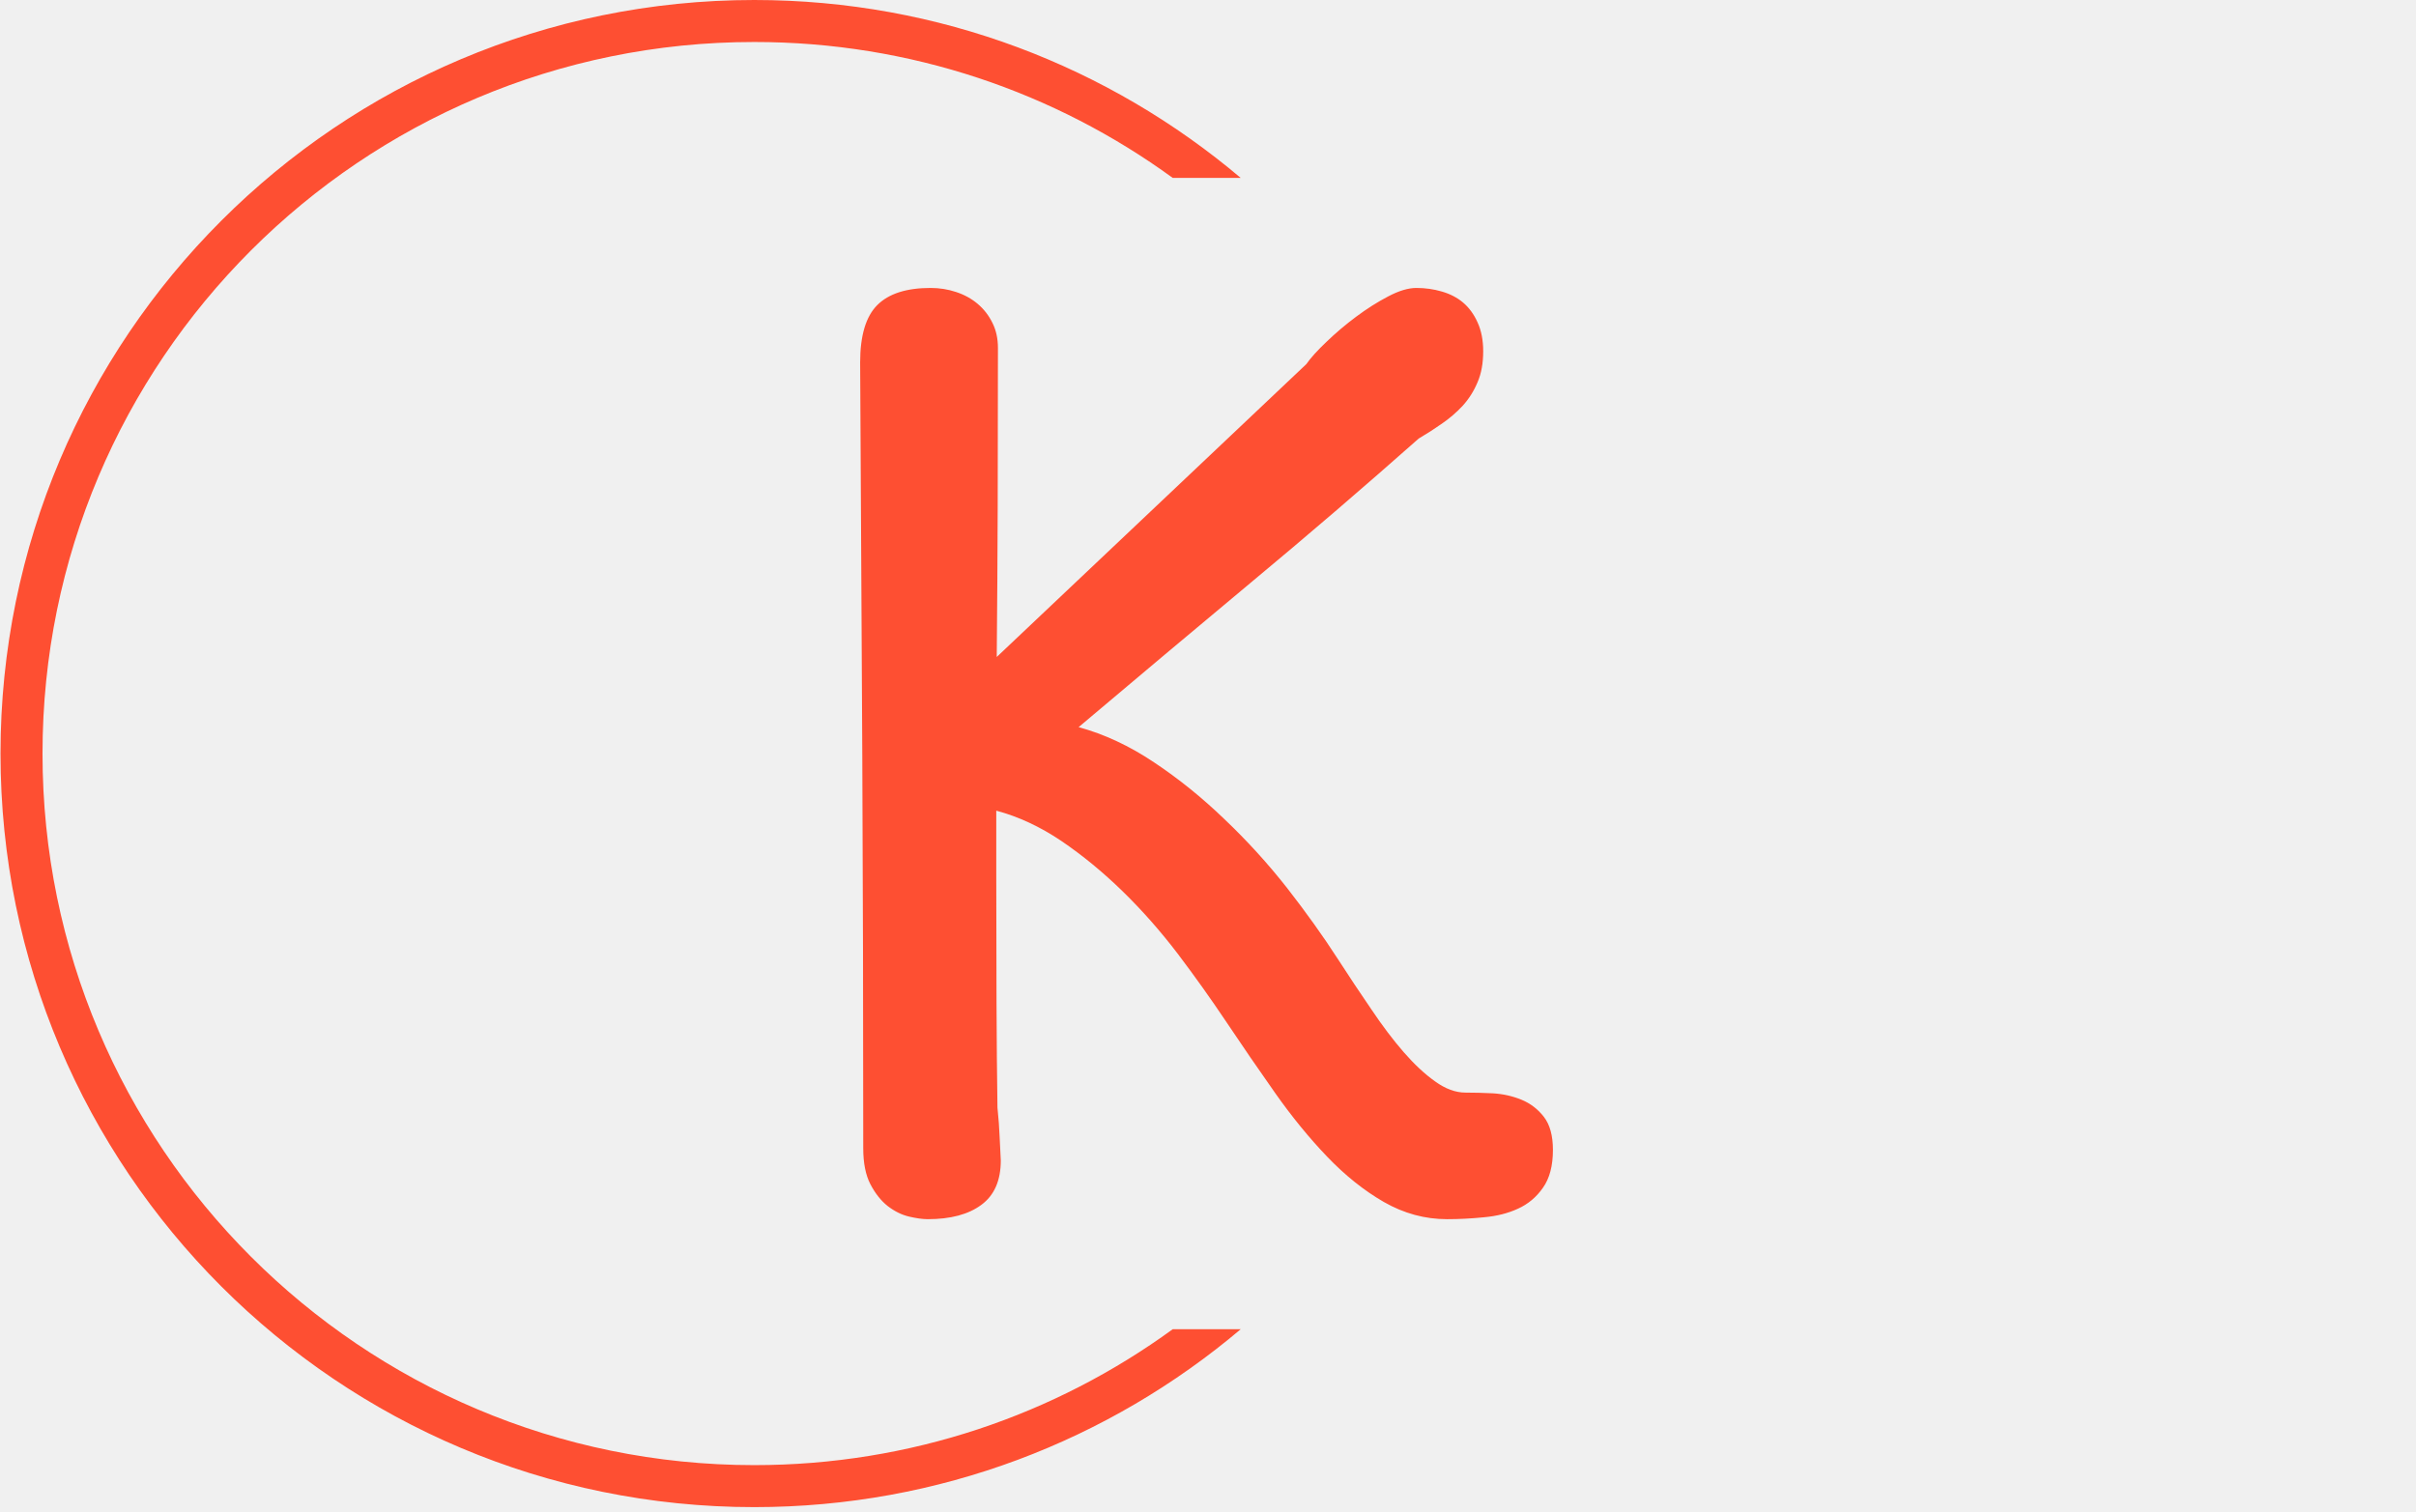
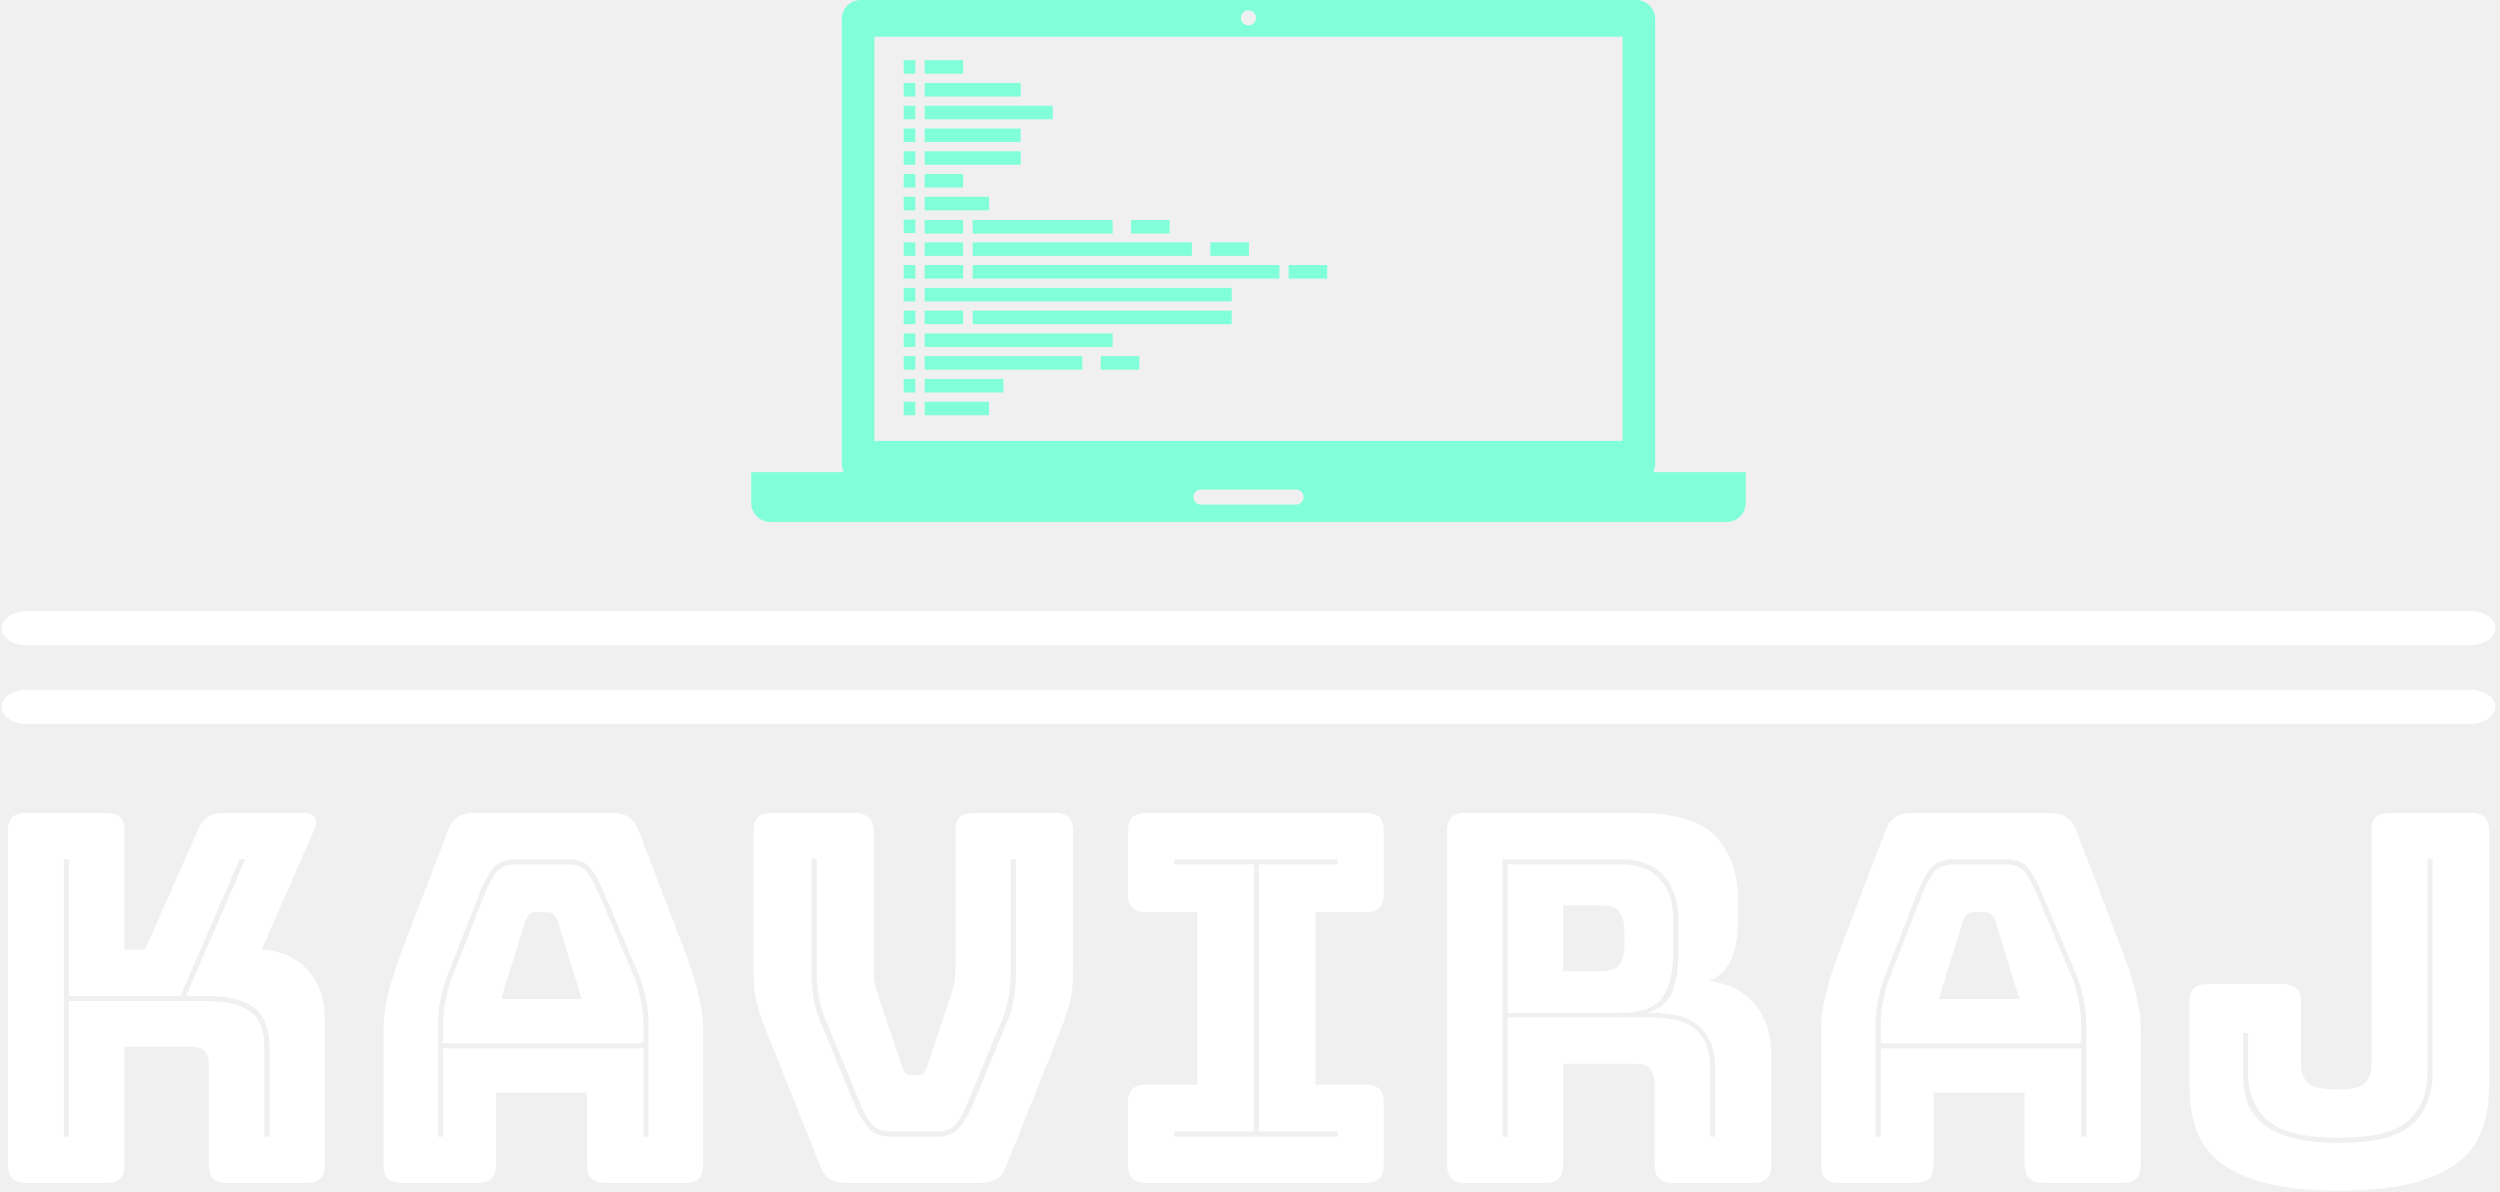
- <svg xmlns="http://www.w3.org/2000/svg" version="1.1" width="1500" height="939" viewBox="0 0 1500 939">
-   <g transform="matrix(1,0,0,1,-0.9090909,-1.514516)">
-     <svg viewBox="0 0 396 248" data-background-color="#ffffff" preserveAspectRatio="xMidYMid meet" height="939" width="1500">
-       <g id="tight-bounds" transform="matrix(1,0,0,1,0.24,0.4)">
-         <svg viewBox="0 0 395.52 247.2" height="247.2" width="395.52">
+ <svg xmlns="http://www.w3.org/2000/svg" version="1.1" width="1500" height="715" viewBox="0 0 1500 715">
+   <g transform="matrix(1,0,0,1,-0.9090909,-0.3019901)">
+     <svg viewBox="0 0 396 189" data-background-color="#051726" preserveAspectRatio="xMidYMid meet" height="715" width="1500">
+       <g id="tight-bounds" transform="matrix(1,0,0,1,0.24,0.07982675)">
+         <svg viewBox="0 0 395.52 188.84" height="188.84" width="395.52">
          <g>
-             <svg />
-           </g>
-           <g>
-             <svg viewBox="0 0 395.52 247.2" height="247.2" width="395.52">
-               <g transform="matrix(1,0,0,1,140.9598,47.2152)">
-                 <svg viewBox="0 0 113.6 152.77" height="152.77" width="113.6">
-                   <g>
-                     <svg viewBox="0 0 113.6 152.77" height="152.77" width="113.6">
+             <svg viewBox="0 0 397.498 189.785" height="188.84" width="395.52">
+               <g>
+                 <rect width="397.498" height="5.429" x="0" y="97.409" fill="#ffffff" opacity="1" stroke-width="0" stroke="transparent" fill-opacity="1" class="rect-yte-0" data-fill-palette-color="primary" rx="1%" id="yte-0" data-palette-color="#ffffff" />
+               </g>
+               <g>
+                 <rect width="397.498" height="5.429" x="0" y="109.943" fill="#ffffff" opacity="1" stroke-width="0" stroke="transparent" fill-opacity="1" class="rect-yte-1" data-fill-palette-color="primary" rx="1%" id="yte-1" data-palette-color="#ffffff" />
+               </g>
+               <g transform="matrix(1,0,0,1,0.9888,129.5843)">
+                 <svg viewBox="0 0 395.52 60.2" height="60.2" width="395.52">
+                   <g id="textblocktransform">
+                     <svg viewBox="0 0 395.52 60.2" height="60.2" width="395.52" id="textblock">
                      <g>
-                         <svg viewBox="0 0 113.6 152.77" height="152.77" width="113.6">
-                           <g>
-                             <svg viewBox="0 0 113.6 152.77" height="152.77" width="113.6">
-                               <g id="textblocktransform">
-                                 <svg viewBox="0 0 113.6 152.77" height="152.77" width="113.6" id="textblock">
-                                   <g>
-                                     <svg viewBox="0 0 113.6 152.77" height="152.77" width="113.6">
-                                       <g transform="matrix(1,0,0,1,0,0)">
-                                         <svg width="113.6" viewBox="4.83 -38.43 29.11 39.14" height="152.77" data-palette-color="#fe4f32">
-                                           <path d="M4.96-2.27L4.96-2.27Q4.96-10.57 4.92-18.77 4.88-26.98 4.83-35.3L4.83-35.3Q4.83-36.99 5.55-37.71 6.27-38.43 7.79-38.43L7.79-38.43Q8.35-38.43 8.86-38.26 9.38-38.09 9.77-37.76 10.16-37.43 10.39-36.96 10.62-36.5 10.62-35.91L10.62-35.91Q10.62-32.42 10.61-29.27 10.6-26.12 10.57-22.92L10.57-22.92 23.58-35.23Q23.85-35.62 24.43-36.17 25-36.72 25.67-37.22 26.34-37.72 27.01-38.07 27.69-38.43 28.2-38.43L28.2-38.43Q28.76-38.43 29.27-38.28 29.79-38.13 30.16-37.82 30.54-37.5 30.77-36.99 31.01-36.47 31.01-35.77L31.01-35.77Q31.01-35.01 30.77-34.46 30.54-33.91 30.15-33.48 29.76-33.06 29.28-32.73 28.81-32.4 28.3-32.1L28.3-32.1Q24.8-29 21.24-26.04 17.68-23.07 14.01-19.97L14.01-19.97Q15.63-19.53 17.18-18.49 18.73-17.46 20.14-16.1 21.56-14.75 22.77-13.21 23.97-11.67 24.9-10.23L24.9-10.23Q25.61-9.13 26.31-8.11 27-7.08 27.67-6.31 28.34-5.54 28.99-5.08 29.64-4.61 30.27-4.61L30.27-4.61Q30.79-4.61 31.42-4.58 32.06-4.54 32.62-4.31 33.18-4.08 33.56-3.59 33.94-3.1 33.94-2.2L33.94-2.2Q33.94-1.2 33.52-0.61 33.11-0.02 32.47 0.27 31.84 0.56 31.04 0.63 30.25 0.71 29.49 0.71L29.49 0.71Q28.1 0.71 26.84-0.01 25.59-0.73 24.45-1.92 23.32-3.1 22.27-4.59 21.22-6.08 20.19-7.62L20.19-7.62Q19.26-9.01 18.18-10.44 17.09-11.87 15.86-13.07 14.62-14.28 13.28-15.19 11.94-16.09 10.55-16.46L10.55-16.46 10.55-13.72Q10.55-10.99 10.56-8.47 10.57-5.96 10.6-3.98L10.6-3.98Q10.67-3.3 10.69-2.77 10.72-2.25 10.74-1.76L10.74-1.76Q10.74-0.49 9.92 0.11 9.11 0.71 7.67 0.71L7.67 0.71Q7.35 0.71 6.88 0.6 6.42 0.49 5.99 0.16 5.57-0.17 5.26-0.76 4.96-1.34 4.96-2.27Z" opacity="1" transform="matrix(1,0,0,1,0,0)" fill="#fe4f32" class="wordmark-text-0" data-fill-palette-color="primary" id="text-0" />
-                                         </svg>
-                                       </g>
-                                     </svg>
-                                   </g>
-                                 </svg>
-                               </g>
+                         <svg viewBox="0 0 395.52 60.2" height="60.2" width="395.52">
+                           <g transform="matrix(1,0,0,1,0,0)">
+                             <svg width="395.52" viewBox="3.45 -36 241.44 36.75" height="60.2" data-palette-color="#ffffff">
+                               <path d="M8.9-4.5L9.4-4.5 9.4-17.7 22.85-17.7Q25.6-17.7 27-16.7 28.4-15.7 28.4-13.3L28.4-13.3 28.4-4.5 28.9-4.5 28.9-13.3Q28.9-15.9 27.4-17.05 25.9-18.2 22.85-18.2L22.85-18.2 20.8-18.2 26.55-31.5 26-31.5 20.25-18.2 9.4-18.2 9.4-31.5 8.9-31.5 8.9-4.5ZM13 0L13 0 5.25 0Q4.3 0 3.88-0.43 3.45-0.85 3.45-1.8L3.45-1.8 3.45-34.2Q3.45-35.15 3.88-35.58 4.3-36 5.25-36L5.25-36 13-36Q13.95-36 14.38-35.58 14.8-35.15 14.8-34.2L14.8-34.2 14.8-22.7 16.8-22.7 21.95-34.35Q22.3-35.25 22.9-35.63 23.5-36 24.45-36L24.45-36 32.15-36Q33-36 33.3-35.58 33.6-35.15 33.25-34.35L33.25-34.35 28.15-22.7Q30.95-22.55 32.63-20.73 34.3-18.9 34.3-15.9L34.3-15.9 34.3-1.8Q34.3-0.85 33.88-0.43 33.45 0 32.5 0L32.5 0 24.8 0Q23.85 0 23.43-0.43 23-0.85 23-1.8L23-1.8 23-11.55Q23-12.35 22.6-12.8 22.2-13.25 21.4-13.25L21.4-13.25 14.8-13.25 14.8-1.8Q14.8-0.85 14.38-0.43 13.95 0 13 0ZM45.8-13.6L45.8-15.15Q45.8-16.5 46.02-17.65 46.25-18.8 46.6-19.8L46.6-19.8 49.8-28Q50.3-29.25 50.9-30.13 51.5-31 53-31L53-31 57.9-31Q59.3-31 59.9-30.13 60.5-29.25 61.05-27.95L61.05-27.95 64.5-19.8Q64.85-18.8 65.07-17.65 65.3-16.5 65.3-15.15L65.3-15.15 65.3-13.6 45.8-13.6ZM53.8-25.5L53.8-25.5 51.45-17.9 59.3-17.9 56.95-25.5Q56.75-25.95 56.52-26.15 56.3-26.35 56-26.35L56-26.35 54.75-26.35Q54.45-26.35 54.22-26.15 54-25.95 53.8-25.5ZM65.3-13.1L65.3-4.5 65.8-4.5 65.8-15.15Q65.8-16.55 65.57-17.73 65.35-18.9 64.95-20L64.95-20 61.5-28.15Q60.9-29.6 60.22-30.55 59.55-31.5 57.9-31.5L57.9-31.5 53-31.5Q51.3-31.5 50.6-30.55 49.9-29.6 49.35-28.2L49.35-28.2 46.15-20Q45.75-18.9 45.52-17.73 45.3-16.55 45.3-15.15L45.3-15.15 45.3-4.5 45.8-4.5 45.8-13.1 65.3-13.1ZM50.95-8.8L50.95-1.8Q50.95-0.85 50.52-0.43 50.1 0 49.15 0L49.15 0 41.8 0Q40.85 0 40.42-0.43 40-0.85 40-1.8L40-1.8 40-15Q40-16.5 40.47-18.45 40.95-20.4 41.95-23L41.95-23 46.3-34.35Q46.6-35.2 47.22-35.6 47.85-36 48.85-36L48.85-36 62.3-36Q63.25-36 63.87-35.6 64.5-35.2 64.8-34.35L64.8-34.35 69.15-23Q70.15-20.4 70.62-18.45 71.1-16.5 71.1-15L71.1-15 71.1-1.8Q71.1-0.85 70.67-0.43 70.25 0 69.3 0L69.3 0 61.75 0Q60.75 0 60.27-0.43 59.8-0.85 59.8-1.8L59.8-1.8 59.8-8.8 50.95-8.8ZM98.05 0L98.05 0 85.05 0Q84.1 0 83.47-0.35 82.85-0.7 82.5-1.65L82.5-1.65 77.6-13.9Q77.15-15 76.85-15.83 76.55-16.65 76.35-17.4 76.15-18.15 76.07-18.98 76-19.8 76-21L76-21 76-34.2Q76-35.15 76.42-35.58 76.85-36 77.8-36L77.8-36 85.75-36Q86.7-36 87.2-35.58 87.7-35.15 87.7-34.2L87.7-34.2 87.7-20.4Q87.7-19.9 87.8-19.4 87.9-18.9 88.1-18.35L88.1-18.35 90.45-11.35Q90.6-10.85 90.8-10.68 91-10.5 91.4-10.5L91.4-10.5 91.95-10.5Q92.35-10.5 92.55-10.68 92.75-10.85 92.9-11.35L92.9-11.35 95.25-18.4Q95.45-18.95 95.55-19.45 95.65-19.95 95.65-20.45L95.65-20.45 95.65-34.2Q95.65-35.15 96.07-35.58 96.5-36 97.45-36L97.45-36 105.3-36Q106.25-36 106.67-35.58 107.1-35.15 107.1-34.2L107.1-34.2 107.1-21Q107.1-19.8 107.02-18.98 106.95-18.15 106.75-17.4 106.55-16.65 106.25-15.83 105.95-15 105.5-13.9L105.5-13.9 100.6-1.65Q100.25-0.7 99.62-0.35 99 0 98.05 0ZM82.15-31.5L81.65-31.5 81.65-20.7Q81.65-19.3 81.82-18.13 82-16.95 82.45-15.85L82.45-15.85 85.75-7.85Q86.35-6.4 87.1-5.45 87.85-4.5 89.4-4.5L89.4-4.5 93.8-4.5Q95.35-4.5 96.1-5.45 96.85-6.4 97.45-7.85L97.45-7.85 100.75-15.85Q101.2-16.95 101.37-18.13 101.55-19.3 101.55-20.7L101.55-20.7 101.55-31.5 101.05-31.5 101.05-20.7Q101.05-19.4 100.85-18.23 100.65-17.05 100.25-16.05L100.25-16.05 96.95-8.05Q96.45-6.75 95.82-5.88 95.2-5 93.8-5L93.8-5 89.4-5Q88-5 87.37-5.88 86.75-6.75 86.25-8.05L86.25-8.05 82.95-16.05Q82.55-17.05 82.35-18.23 82.15-19.4 82.15-20.7L82.15-20.7 82.15-31.5ZM135.54 0L114.24 0Q113.29 0 112.87-0.43 112.44-0.85 112.44-1.8L112.44-1.8 112.44-7.75Q112.44-8.7 112.87-9.13 113.29-9.55 114.24-9.55L114.24-9.55 119.19-9.55 119.19-26.35 114.24-26.35Q113.29-26.35 112.87-26.78 112.44-27.2 112.44-28.15L112.44-28.15 112.44-34.2Q112.44-35.15 112.87-35.58 113.29-36 114.24-36L114.24-36 135.54-36Q136.49-36 136.92-35.58 137.34-35.15 137.34-34.2L137.34-34.2 137.34-28.15Q137.34-27.2 136.92-26.78 136.49-26.35 135.54-26.35L135.54-26.35 130.69-26.35 130.69-9.55 135.54-9.55Q136.49-9.55 136.92-9.13 137.34-8.7 137.34-7.75L137.34-7.75 137.34-1.8Q137.34-0.85 136.92-0.43 136.49 0 135.54 0L135.54 0ZM116.94-4.5L132.84-4.5 132.84-5 125.19-5 125.19-31 132.84-31 132.84-31.5 116.94-31.5 116.94-31 124.69-31 124.69-5 116.94-5 116.94-4.5ZM149.39-31L160.29-31Q162.94-31 164.22-29.55 165.49-28.1 165.49-25.8L165.49-25.8 165.49-22.3Q165.49-19.55 164.44-18.05 163.39-16.55 160.29-16.55L160.29-16.55 149.39-16.55 149.39-31ZM158.54-27L154.79-27 154.79-20.6 158.54-20.6Q159.84-20.6 160.29-21.28 160.74-21.95 160.74-22.95L160.74-22.95 160.74-24.65Q160.74-25.65 160.29-26.33 159.84-27 158.54-27L158.54-27ZM148.89-4.5L149.39-4.5 149.39-16.1 163.54-16.1Q166.39-16.1 167.74-14.88 169.09-13.65 169.09-11.2L169.09-11.2 169.09-4.5 169.59-4.5 169.59-11.2Q169.59-13.8 168.09-15.18 166.59-16.55 163.54-16.55L163.54-16.55 162.99-16.55Q164.79-17.1 165.39-18.57 165.99-20.05 165.99-22.35L165.99-22.35 165.99-25.8Q165.99-28.25 164.59-29.88 163.19-31.5 160.29-31.5L160.29-31.5 148.89-31.5 148.89-4.5ZM152.99 0L152.99 0 145.29 0Q144.34 0 143.92-0.43 143.49-0.85 143.49-1.8L143.49-1.8 143.49-34.2Q143.49-35.15 143.92-35.58 144.34-36 145.29-36L145.29-36 161.94-36Q167.54-36 169.67-33.68 171.79-31.35 171.79-27.65L171.79-27.65 171.79-25.35Q171.79-23.25 171.17-21.78 170.54-20.3 168.99-19.65L168.99-19.65Q171.69-19.35 173.37-17.45 175.04-15.55 175.04-12.4L175.04-12.4 175.04-1.8Q175.04-0.85 174.62-0.43 174.19 0 173.24 0L173.24 0 165.49 0Q164.54 0 164.12-0.43 163.69-0.85 163.69-1.8L163.69-1.8 163.69-9.45Q163.69-10.55 163.27-11.08 162.84-11.6 161.79-11.6L161.79-11.6 154.79-11.6 154.79-1.8Q154.79-0.85 154.37-0.43 153.94 0 152.99 0ZM185.69-13.6L185.69-15.15Q185.69-16.5 185.91-17.65 186.14-18.8 186.49-19.8L186.49-19.8 189.69-28Q190.19-29.25 190.79-30.13 191.39-31 192.89-31L192.89-31 197.79-31Q199.19-31 199.79-30.13 200.39-29.25 200.94-27.95L200.94-27.95 204.39-19.8Q204.74-18.8 204.96-17.65 205.19-16.5 205.19-15.15L205.19-15.15 205.19-13.6 185.69-13.6ZM193.69-25.5L193.69-25.5 191.34-17.9 199.19-17.9 196.84-25.5Q196.64-25.95 196.41-26.15 196.19-26.35 195.89-26.35L195.89-26.35 194.64-26.35Q194.34-26.35 194.11-26.15 193.89-25.95 193.69-25.5ZM205.19-13.1L205.19-4.5 205.69-4.5 205.69-15.15Q205.69-16.55 205.46-17.73 205.24-18.9 204.84-20L204.84-20 201.39-28.15Q200.79-29.6 200.11-30.55 199.44-31.5 197.79-31.5L197.79-31.5 192.89-31.5Q191.19-31.5 190.49-30.55 189.79-29.6 189.24-28.2L189.24-28.2 186.04-20Q185.64-18.9 185.41-17.73 185.19-16.55 185.19-15.15L185.19-15.15 185.19-4.5 185.69-4.5 185.69-13.1 205.19-13.1ZM190.84-8.8L190.84-1.8Q190.84-0.85 190.41-0.43 189.99 0 189.04 0L189.04 0 181.69 0Q180.74 0 180.31-0.43 179.89-0.85 179.89-1.8L179.89-1.8 179.89-15Q179.89-16.5 180.36-18.45 180.84-20.4 181.84-23L181.84-23 186.19-34.35Q186.49-35.2 187.11-35.6 187.74-36 188.74-36L188.74-36 202.19-36Q203.14-36 203.76-35.6 204.39-35.2 204.69-34.35L204.69-34.35 209.04-23Q210.04-20.4 210.51-18.45 210.99-16.5 210.99-15L210.99-15 210.99-1.8Q210.99-0.85 210.56-0.43 210.14 0 209.19 0L209.19 0 201.64 0Q200.64 0 200.16-0.43 199.69-0.85 199.69-1.8L199.69-1.8 199.69-8.8 190.84-8.8ZM244.89-34.2L244.89-9.45Q244.89-7.15 244.24-5.28 243.59-3.4 241.96-2.08 240.34-0.75 237.49 0 234.64 0.75 230.24 0.75L230.24 0.75Q225.89 0.75 223.06 0 220.24-0.75 218.61-2.08 216.99-3.4 216.36-5.28 215.74-7.15 215.74-9.45L215.74-9.45 215.74-17.55Q215.74-18.5 216.16-18.93 216.59-19.35 217.54-19.35L217.54-19.35 224.79-19.35Q225.74-19.35 226.16-18.93 226.59-18.5 226.59-17.55L226.59-17.55 226.59-11.45Q226.59-10.45 227.21-9.78 227.84-9.1 230.14-9.1L230.14-9.1Q232.29-9.1 232.86-9.78 233.44-10.45 233.44-11.45L233.44-11.45 233.44-34.2Q233.44-35.15 233.86-35.58 234.29-36 235.24-36L235.24-36 243.09-36Q244.04-36 244.46-35.58 244.89-35.15 244.89-34.2L244.89-34.2ZM239.39-31.5L238.89-31.5 238.89-10.65Q238.89-7.85 237.09-6.13 235.29-4.4 230.34-4.4L230.34-4.4Q225.19-4.4 223.31-6.1 221.44-7.8 221.44-10.65L221.44-10.65 221.44-14.6 220.94-14.6 220.94-10.65Q220.94-9.15 221.36-7.9 221.79-6.65 222.84-5.78 223.89-4.9 225.71-4.4 227.54-3.9 230.34-3.9L230.34-3.9Q235.64-3.9 237.51-5.8 239.39-7.7 239.39-10.65L239.39-10.65 239.39-31.5Z" opacity="1" transform="matrix(1,0,0,1,0,0)" fill="#ffffff" class="wordmark-text-0" data-fill-palette-color="primary" id="text-0" />
                            </svg>
                          </g>
                        </svg>
                      </g>
                    </svg>
                  </g>
                </svg>
              </g>
-               <g>
-                 <path d="M0 123.6c0-68.262 55.338-123.6 123.6-123.6 30.402 0 58.24 10.976 79.768 29.183l-11.147 0c-19.26-14.022-42.974-22.294-68.621-22.295-64.458 0-116.712 52.254-116.712 116.712 0 64.458 52.254 116.712 116.712 116.712 25.647 0 49.361-8.272 68.621-22.295l11.147 0c-21.528 18.206-49.366 29.183-79.768 29.183-68.262 0-123.6-55.338-123.6-123.6z" fill="#fe4f32" stroke="transparent" data-fill-palette-color="tertiary" />
+               <g transform="matrix(1,0,0,1,119.4877,0)">
+                 <svg viewBox="0 0 158.522 83.197" height="83.197" width="158.522">
+                   <g>
+                     <svg version="1.1" x="0" y="0" viewBox="5 26.382 90.001 47.235" enable-background="new 0 0 100 100" xml:space="preserve" height="83.197" width="158.522" class="icon-icon-0" data-fill-palette-color="accent" id="icon-0">
+                       <path fill="none" d="M50.482 28.475C50.452 28.505 50.411 28.523 50.376 28.547 50.411 28.522 50.452 28.505 50.482 28.475" />
+                       <path fill="none" d="M50.628 28.259C50.607 28.311 50.568 28.352 50.535 28.397 50.568 28.352 50.606 28.311 50.628 28.259" />
+                       <path fill="none" d="M50.553 27.618C50.578 27.655 50.611 27.687 50.628 27.729 50.61 27.688 50.578 27.655 50.553 27.618" />
+                       <path fill="none" d="M50.266 28.621" />
+                       <path fill="none" d="M50.001 28.674A0.68 0.68 0 1 1 50.001 27.314 0.68 0.68 0 0 1 50.001 28.674" />
+                       <path fill="none" d="M50.001 27.314" />
+                       <path fill="none" d="M50.376 27.442C50.412 27.466 50.452 27.483 50.482 27.513 50.452 27.483 50.412 27.466 50.376 27.442" />
+                       <path fill="none" d="M54.305 70.684" />
+                       <path d="M86.63 69.109C86.738 68.882 86.807 68.631 86.807 68.363V28.107C86.807 27.154 86.035 26.382 85.08 26.382H14.92C13.967 26.382 13.196 27.154 13.196 28.107V68.363C13.196 68.632 13.262 68.883 13.372 69.109H5V71.892C5 72.845 5.773 73.617 6.726 73.617H93.275C94.228 73.617 95.001 72.846 95.001 71.892V69.109zM50.001 27.314C50.095 27.314 50.184 27.333 50.266 27.367 50.308 27.385 50.34 27.416 50.376 27.442 50.412 27.466 50.452 27.483 50.482 27.513S50.529 27.583 50.553 27.618C50.578 27.655 50.611 27.687 50.628 27.729A0.7 0.7 0 0 1 50.628 28.259C50.607 28.311 50.568 28.352 50.535 28.397 50.515 28.422 50.504 28.453 50.482 28.475 50.452 28.505 50.411 28.523 50.376 28.547 50.339 28.572 50.307 28.604 50.266 28.621A0.68 0.68 0 1 1 50.001 27.314M16.143 29.708H83.857V66.279H16.143zM54.305 72.046H45.697A0.681 0.681 0 0 1 45.697 70.683H54.305A0.68 0.68 0 0 1 54.305 72.046" fill="#81ffd9" data-fill-palette-color="accent" />
+                       <polygon points="25.039,48.313 25.039,49.536 25.039,49.537 44.878,49.537 44.878,49.536 44.878,48.313 44.878,48.312   25.039,48.312 " fill="#81ffd9" data-fill-palette-color="accent" />
+                       <rect x="36.633" y="58.613" width="3.488" height="1.225" fill="#81ffd9" data-fill-palette-color="accent" />
+                       <rect x="46.552" y="48.313" width="3.488" height="1.224" fill="#81ffd9" data-fill-palette-color="accent" />
+                       <rect x="39.377" y="46.296" width="3.488" height="1.224" fill="#81ffd9" data-fill-palette-color="accent" />
+                       <rect x="20.692" y="31.829" width="3.489" height="1.224" fill="#81ffd9" data-fill-palette-color="accent" />
+                       <rect x="20.692" y="42.131" width="3.489" height="1.224" fill="#81ffd9" data-fill-palette-color="accent" />
+                       <rect x="20.692" y="46.296" width="3.489" height="1.224" fill="#81ffd9" data-fill-palette-color="accent" />
+                       <rect x="20.692" y="48.313" width="3.489" height="1.224" fill="#81ffd9" data-fill-palette-color="accent" />
+                       <rect x="20.692" y="44.191" width="5.832" height="1.224" fill="#81ffd9" data-fill-palette-color="accent" />
+                       <rect x="25.039" y="46.296" width="12.665" height="1.224" fill="#81ffd9" data-fill-palette-color="accent" />
+                       <rect x="20.692" y="50.373" width="3.489" height="1.223" fill="#81ffd9" data-fill-palette-color="accent" />
+                       <rect x="20.692" y="54.494" width="3.489" height="1.223" fill="#81ffd9" data-fill-palette-color="accent" />
+                       <rect x="53.637" y="50.373" width="3.488" height="1.223" fill="#81ffd9" data-fill-palette-color="accent" />
+                       <rect x="25.039" y="50.373" width="27.761" height="1.223" fill="#81ffd9" data-fill-palette-color="accent" />
+                       <rect x="20.692" y="52.434" width="27.792" height="1.223" fill="#81ffd9" data-fill-palette-color="accent" />
+                       <rect x="25.039" y="54.494" width="23.444" height="1.223" fill="#81ffd9" data-fill-palette-color="accent" />
+                       <rect x="20.692" y="56.555" width="17.012" height="1.223" fill="#81ffd9" data-fill-palette-color="accent" />
+                       <rect x="20.692" y="58.613" width="14.267" height="1.225" fill="#81ffd9" data-fill-palette-color="accent" />
+                       <rect x="20.692" y="60.674" width="7.134" height="1.225" fill="#81ffd9" data-fill-palette-color="accent" />
+                       <rect x="20.692" y="62.736" width="5.832" height="1.223" fill="#81ffd9" data-fill-palette-color="accent" />
+                       <rect x="20.692" y="33.89" width="8.694" height="1.224" fill="#81ffd9" data-fill-palette-color="accent" />
+                       <rect x="20.692" y="35.95" width="11.594" height="1.224" fill="#81ffd9" data-fill-palette-color="accent" />
+                       <rect x="20.692" y="38.01" width="8.694" height="1.224" fill="#81ffd9" data-fill-palette-color="accent" />
+                       <rect x="20.692" y="40.071" width="8.694" height="1.224" fill="#81ffd9" data-fill-palette-color="accent" />
+                       <rect x="18.798" y="31.829" width="1.058" height="1.224" fill="#81ffd9" data-fill-palette-color="accent" />
+                       <rect x="18.798" y="33.89" width="1.058" height="1.224" fill="#81ffd9" data-fill-palette-color="accent" />
+                       <rect x="18.798" y="35.95" width="1.058" height="1.224" fill="#81ffd9" data-fill-palette-color="accent" />
+                       <rect x="18.798" y="38.01" width="1.058" height="1.224" fill="#81ffd9" data-fill-palette-color="accent" />
+                       <rect x="18.798" y="40.071" width="1.058" height="1.224" fill="#81ffd9" data-fill-palette-color="accent" />
+                       <rect x="18.798" y="42.131" width="1.058" height="1.224" fill="#81ffd9" data-fill-palette-color="accent" />
+                       <rect x="18.798" y="44.191" width="1.058" height="1.224" fill="#81ffd9" data-fill-palette-color="accent" />
+                       <rect x="18.798" y="46.252" width="1.058" height="1.224" fill="#81ffd9" data-fill-palette-color="accent" />
+                       <rect x="18.798" y="48.313" width="1.058" height="1.224" fill="#81ffd9" data-fill-palette-color="accent" />
+                       <rect x="18.798" y="50.373" width="1.058" height="1.223" fill="#81ffd9" data-fill-palette-color="accent" />
+                       <rect x="18.798" y="52.434" width="1.058" height="1.223" fill="#81ffd9" data-fill-palette-color="accent" />
+                       <rect x="18.798" y="54.494" width="1.058" height="1.223" fill="#81ffd9" data-fill-palette-color="accent" />
+                       <rect x="18.798" y="56.555" width="1.058" height="1.223" fill="#81ffd9" data-fill-palette-color="accent" />
+                       <rect x="18.798" y="58.613" width="1.058" height="1.225" fill="#81ffd9" data-fill-palette-color="accent" />
+                       <rect x="18.798" y="60.674" width="1.058" height="1.225" fill="#81ffd9" data-fill-palette-color="accent" />
+                       <rect x="18.798" y="62.736" width="1.058" height="1.223" fill="#81ffd9" data-fill-palette-color="accent" />
+                     </svg>
+                   </g>
+                 </svg>
              </g>
+               <g />
            </svg>
          </g>
          <defs />
        </svg>
-         <rect width="395.52" height="247.2" fill="none" stroke="none" visibility="hidden" />
+         <rect width="395.52" height="188.84" fill="none" stroke="none" visibility="hidden" />
      </g>
    </svg>
  </g>
</svg>
